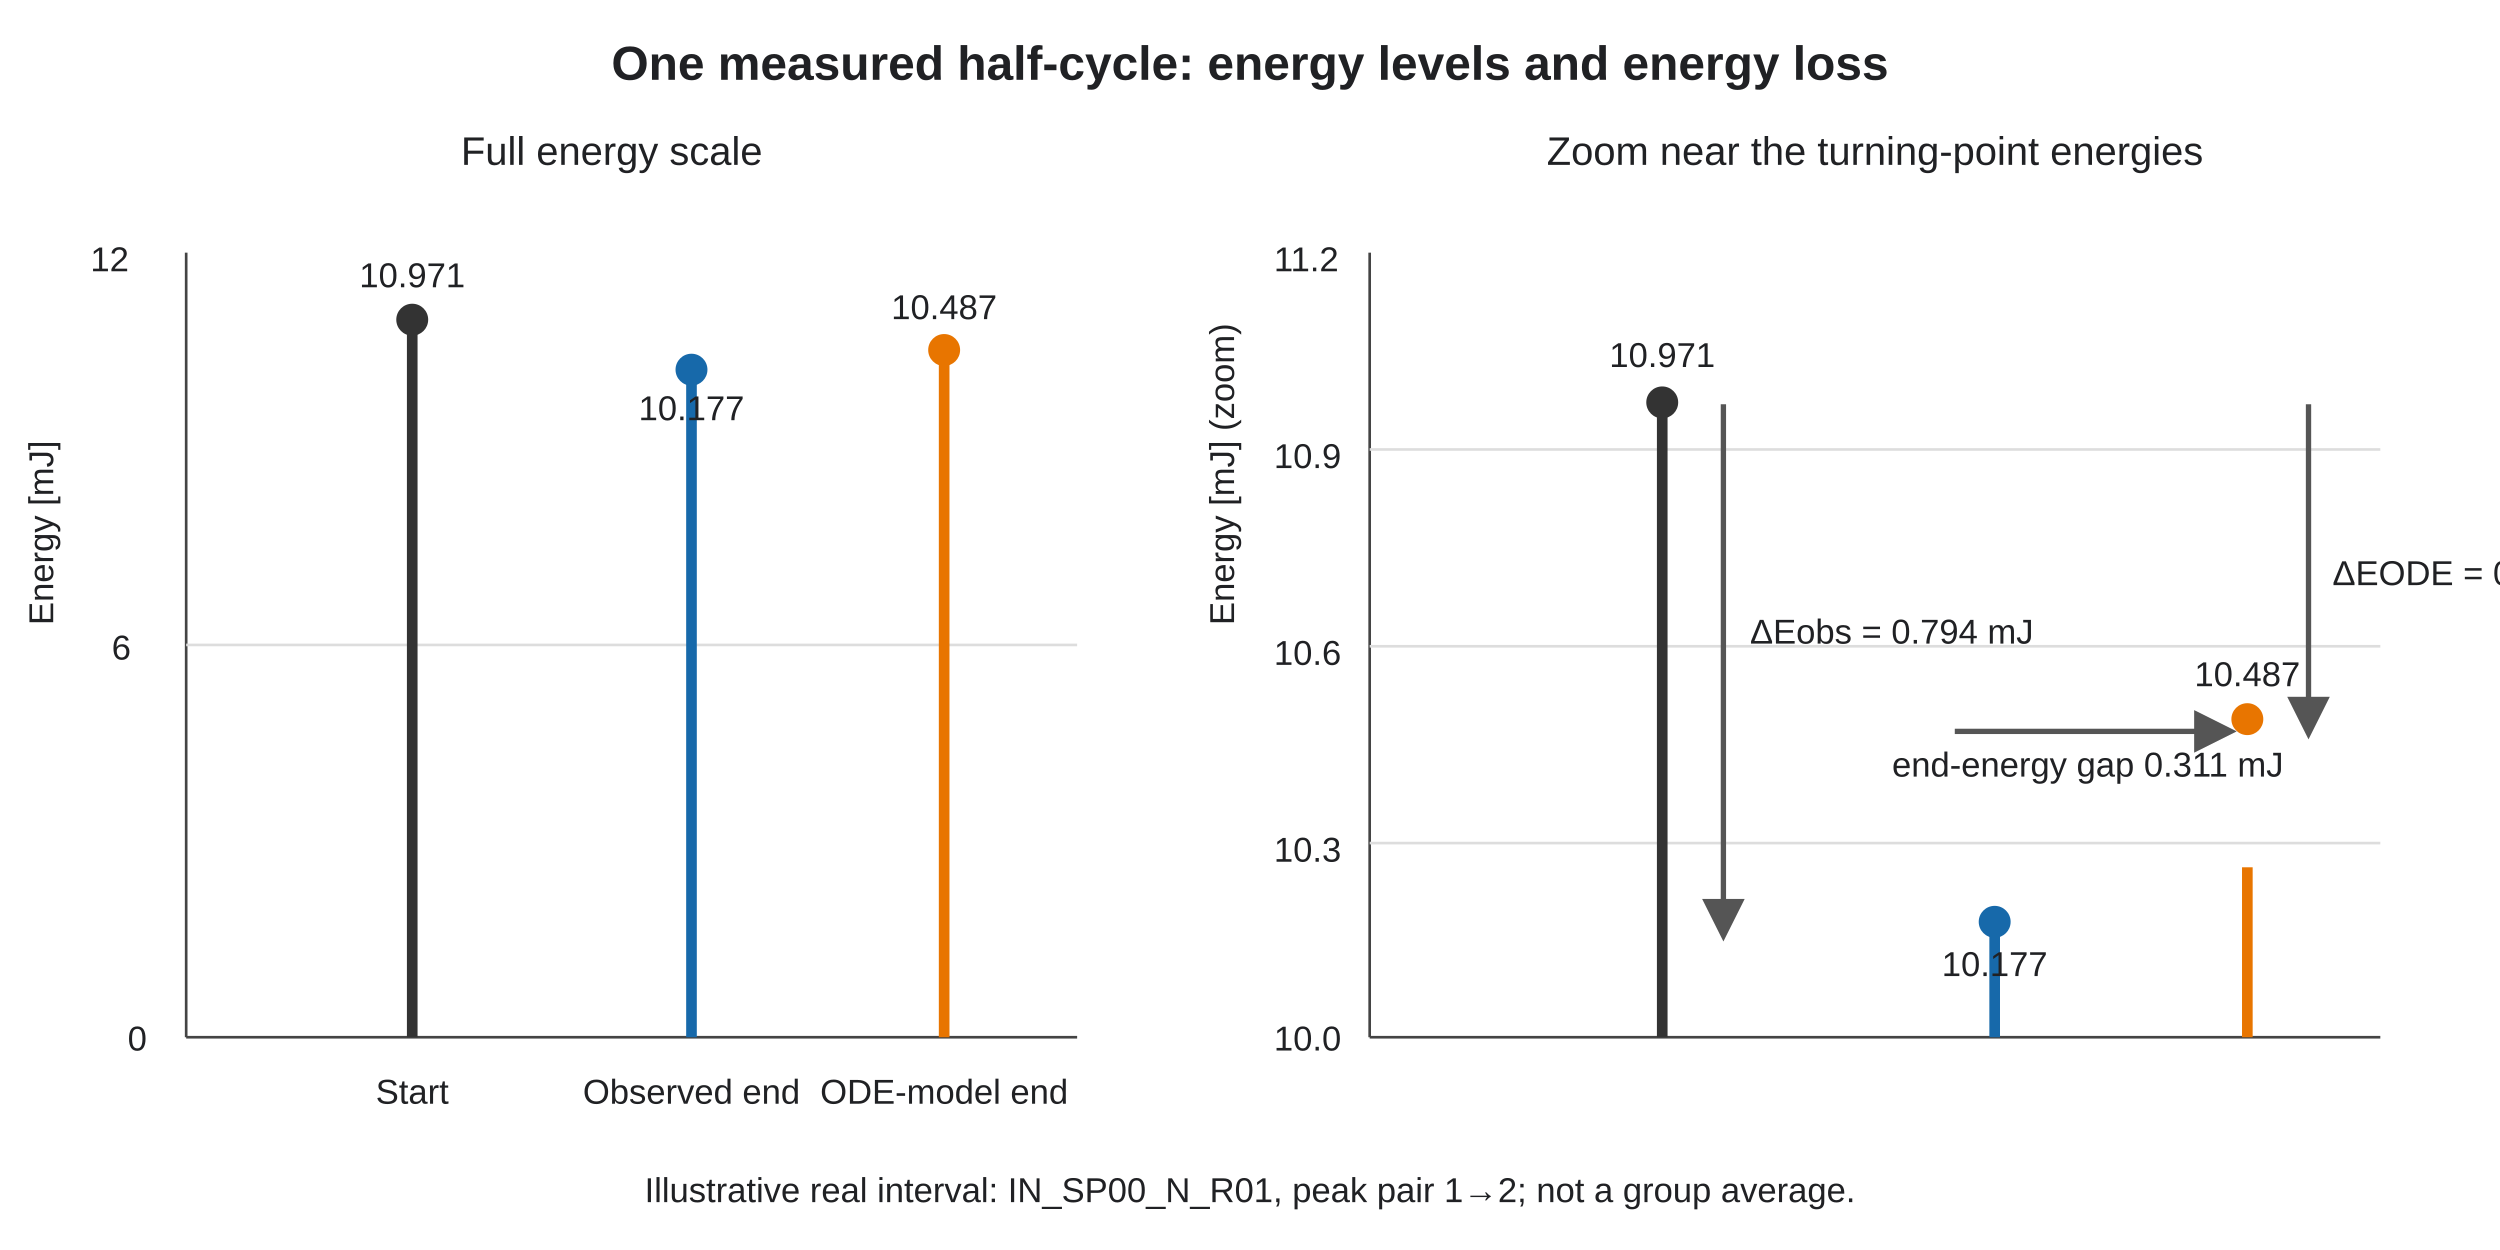
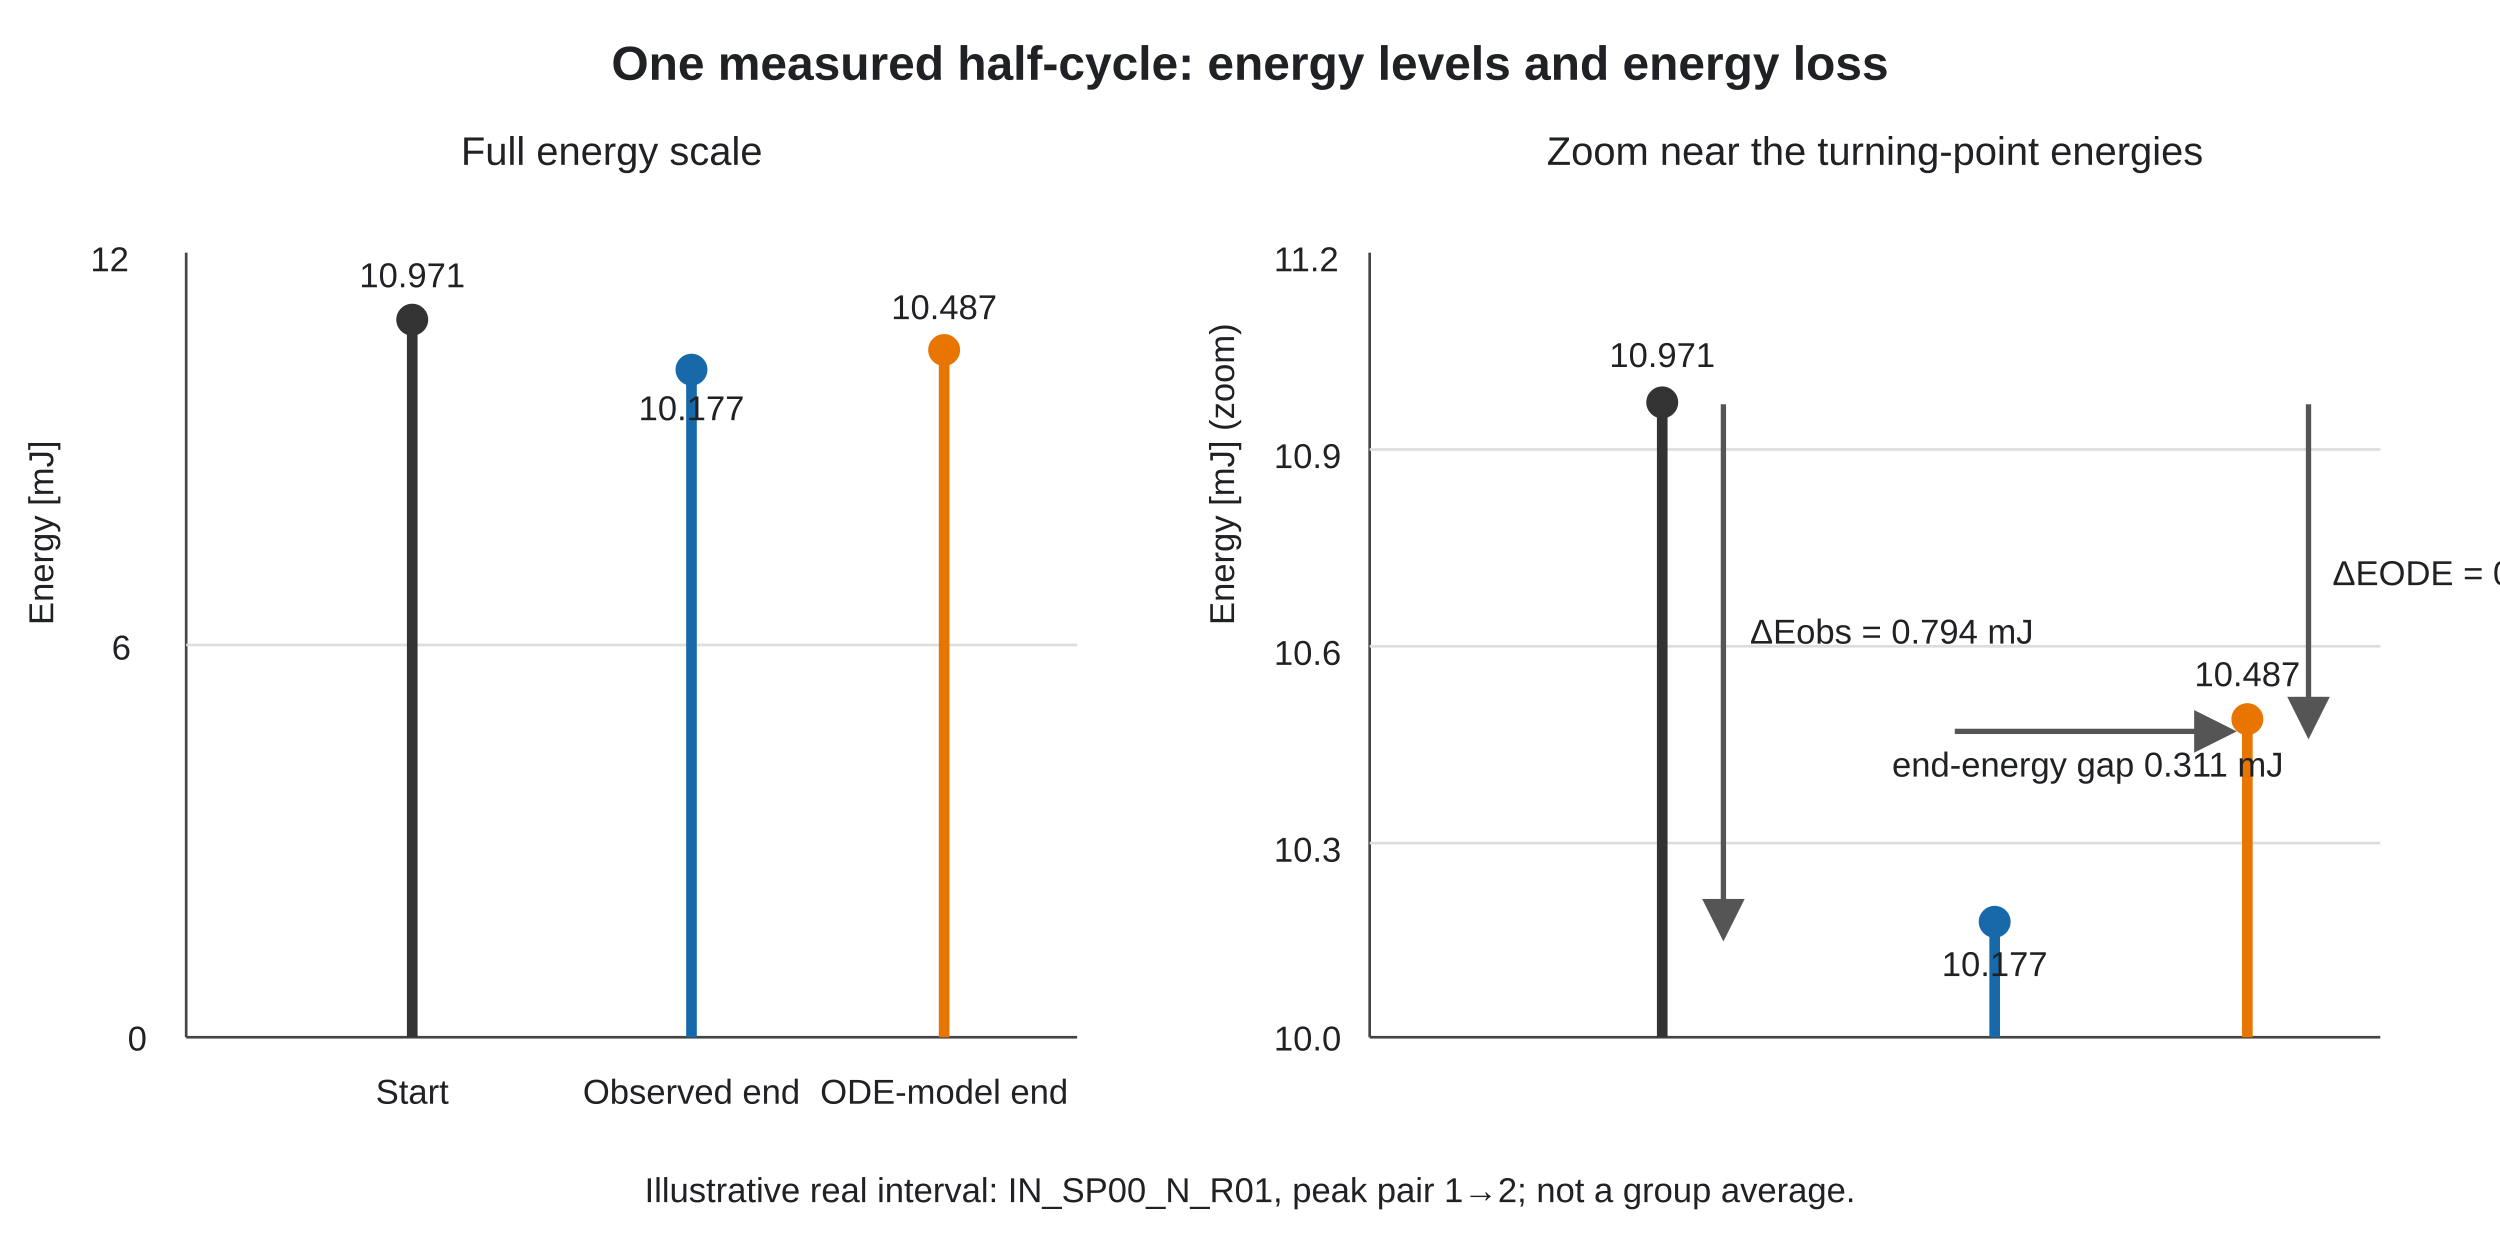
<svg xmlns="http://www.w3.org/2000/svg" width="940" height="470" viewBox="0 0 940 470">
  <rect width="940" height="470" fill="white" />
  <style>text{font-family:Arial,sans-serif;fill:#202124}.axis{stroke:#444;stroke-width:1}.grid{stroke:#ddd;stroke-width:1}.obs{stroke:#1769aa;stroke-width:4}.mod{stroke:#e87500;stroke-width:4}.start{stroke:#333;stroke-width:4}.arrow{stroke:#555;stroke-width:2;marker-end:url(#arrow)}.small{font-size:13px}.label{font-size:15px}.title{font-size:18px;font-weight:bold}</style>
  <defs>
    <marker id="arrow" markerWidth="8" markerHeight="8" refX="4" refY="4" orient="auto">
      <path d="M0,0 L8,4 L0,8 z" fill="#555" />
    </marker>
  </defs>
  <text x="470" y="30" text-anchor="middle" class="title">One measured half-cycle: energy levels and energy loss</text>
  <text x="230" y="62" text-anchor="middle" class="label">Full energy scale</text>
  <text x="705" y="62" text-anchor="middle" class="label">Zoom near the turning-point energies</text>
  <line x1="70" y1="95" x2="70" y2="390" class="axis" />
  <line x1="70" y1="390" x2="405" y2="390" class="axis" />
  <text x="34" y="102" class="small">12</text>
  <text x="42" y="248" class="small">6</text>
  <text x="48" y="395" class="small">0</text>
  <text x="20" y="235" transform="rotate(-90 20,235)" class="small">Energy [mJ]</text>
  <line x1="70" y1="242.5" x2="405" y2="242.5" class="grid" />
  <line x1="155" y1="120.2" x2="155" y2="390" class="start" />
  <circle cx="155" cy="120.2" r="6" fill="#333" />
  <line x1="260" y1="139.0" x2="260" y2="390" class="obs" />
  <circle cx="260" cy="139.0" r="6" fill="#1769aa" />
  <line x1="355" y1="131.6" x2="355" y2="390" class="mod" />
  <circle cx="355" cy="131.6" r="6" fill="#e87500" />
  <text x="155" y="415" text-anchor="middle" class="small">Start</text>
  <text x="260" y="415" text-anchor="middle" class="small">Observed end</text>
  <text x="355" y="415" text-anchor="middle" class="small">ODE-model end</text>
  <text x="155" y="108" text-anchor="middle" class="small">10.971</text>
  <text x="260" y="158" text-anchor="middle" class="small">10.177</text>
  <text x="355" y="120" text-anchor="middle" class="small">10.487</text>
  <line x1="515" y1="95" x2="515" y2="390" class="axis" />
  <line x1="515" y1="390" x2="895" y2="390" class="axis" />
  <text x="479" y="102" class="small">11.2</text>
  <text x="479" y="176" class="small">10.9</text>
  <text x="479" y="250" class="small">10.6</text>
  <text x="479" y="324" class="small">10.3</text>
  <text x="479" y="395" class="small">10.0</text>
  <text x="464" y="235" transform="rotate(-90 464,235)" class="small">Energy [mJ] (zoom)</text>
  <line x1="515" y1="169" x2="895" y2="169" class="grid" />
  <line x1="515" y1="243" x2="895" y2="243" class="grid" />
  <line x1="515" y1="317" x2="895" y2="317" class="grid" />
  <line x1="625" y1="151.3" x2="625" y2="390" class="start" />
  <circle cx="625" cy="151.3" r="6" fill="#333" />
  <line x1="750" y1="346.6" x2="750" y2="390" class="obs" />
  <circle cx="750" cy="346.6" r="6" fill="#1769aa" />
-   <line x1="845" y1="326.1" x2="845" y2="390" class="mod" />
+   <line x1="845" y1="270.4" x2="845" y2="390" class="mod" />
  <circle cx="845" cy="270.4" r="6" fill="#e87500" />
  <text x="625" y="138" text-anchor="middle" class="small">10.971</text>
  <text x="750" y="367" text-anchor="middle" class="small">10.177</text>
  <text x="845" y="258" text-anchor="middle" class="small">10.487</text>
  <line x1="648" y1="152" x2="648" y2="346" class="arrow" />
  <text x="658" y="242" class="small">ΔEobs = 0.794 mJ</text>
  <line x1="868" y1="152" x2="868" y2="270" class="arrow" />
  <text x="877" y="220" class="small">ΔEODE = 0.484 mJ</text>
  <line x1="735" y1="275" x2="833" y2="275" class="arrow" />
  <text x="785" y="292" text-anchor="middle" class="small">end-energy gap 0.311 mJ</text>
  <text x="470" y="452" text-anchor="middle" class="small">Illustrative real interval: IN_SP00_N_R01, peak pair 1→2; not a group average.</text>
</svg>
